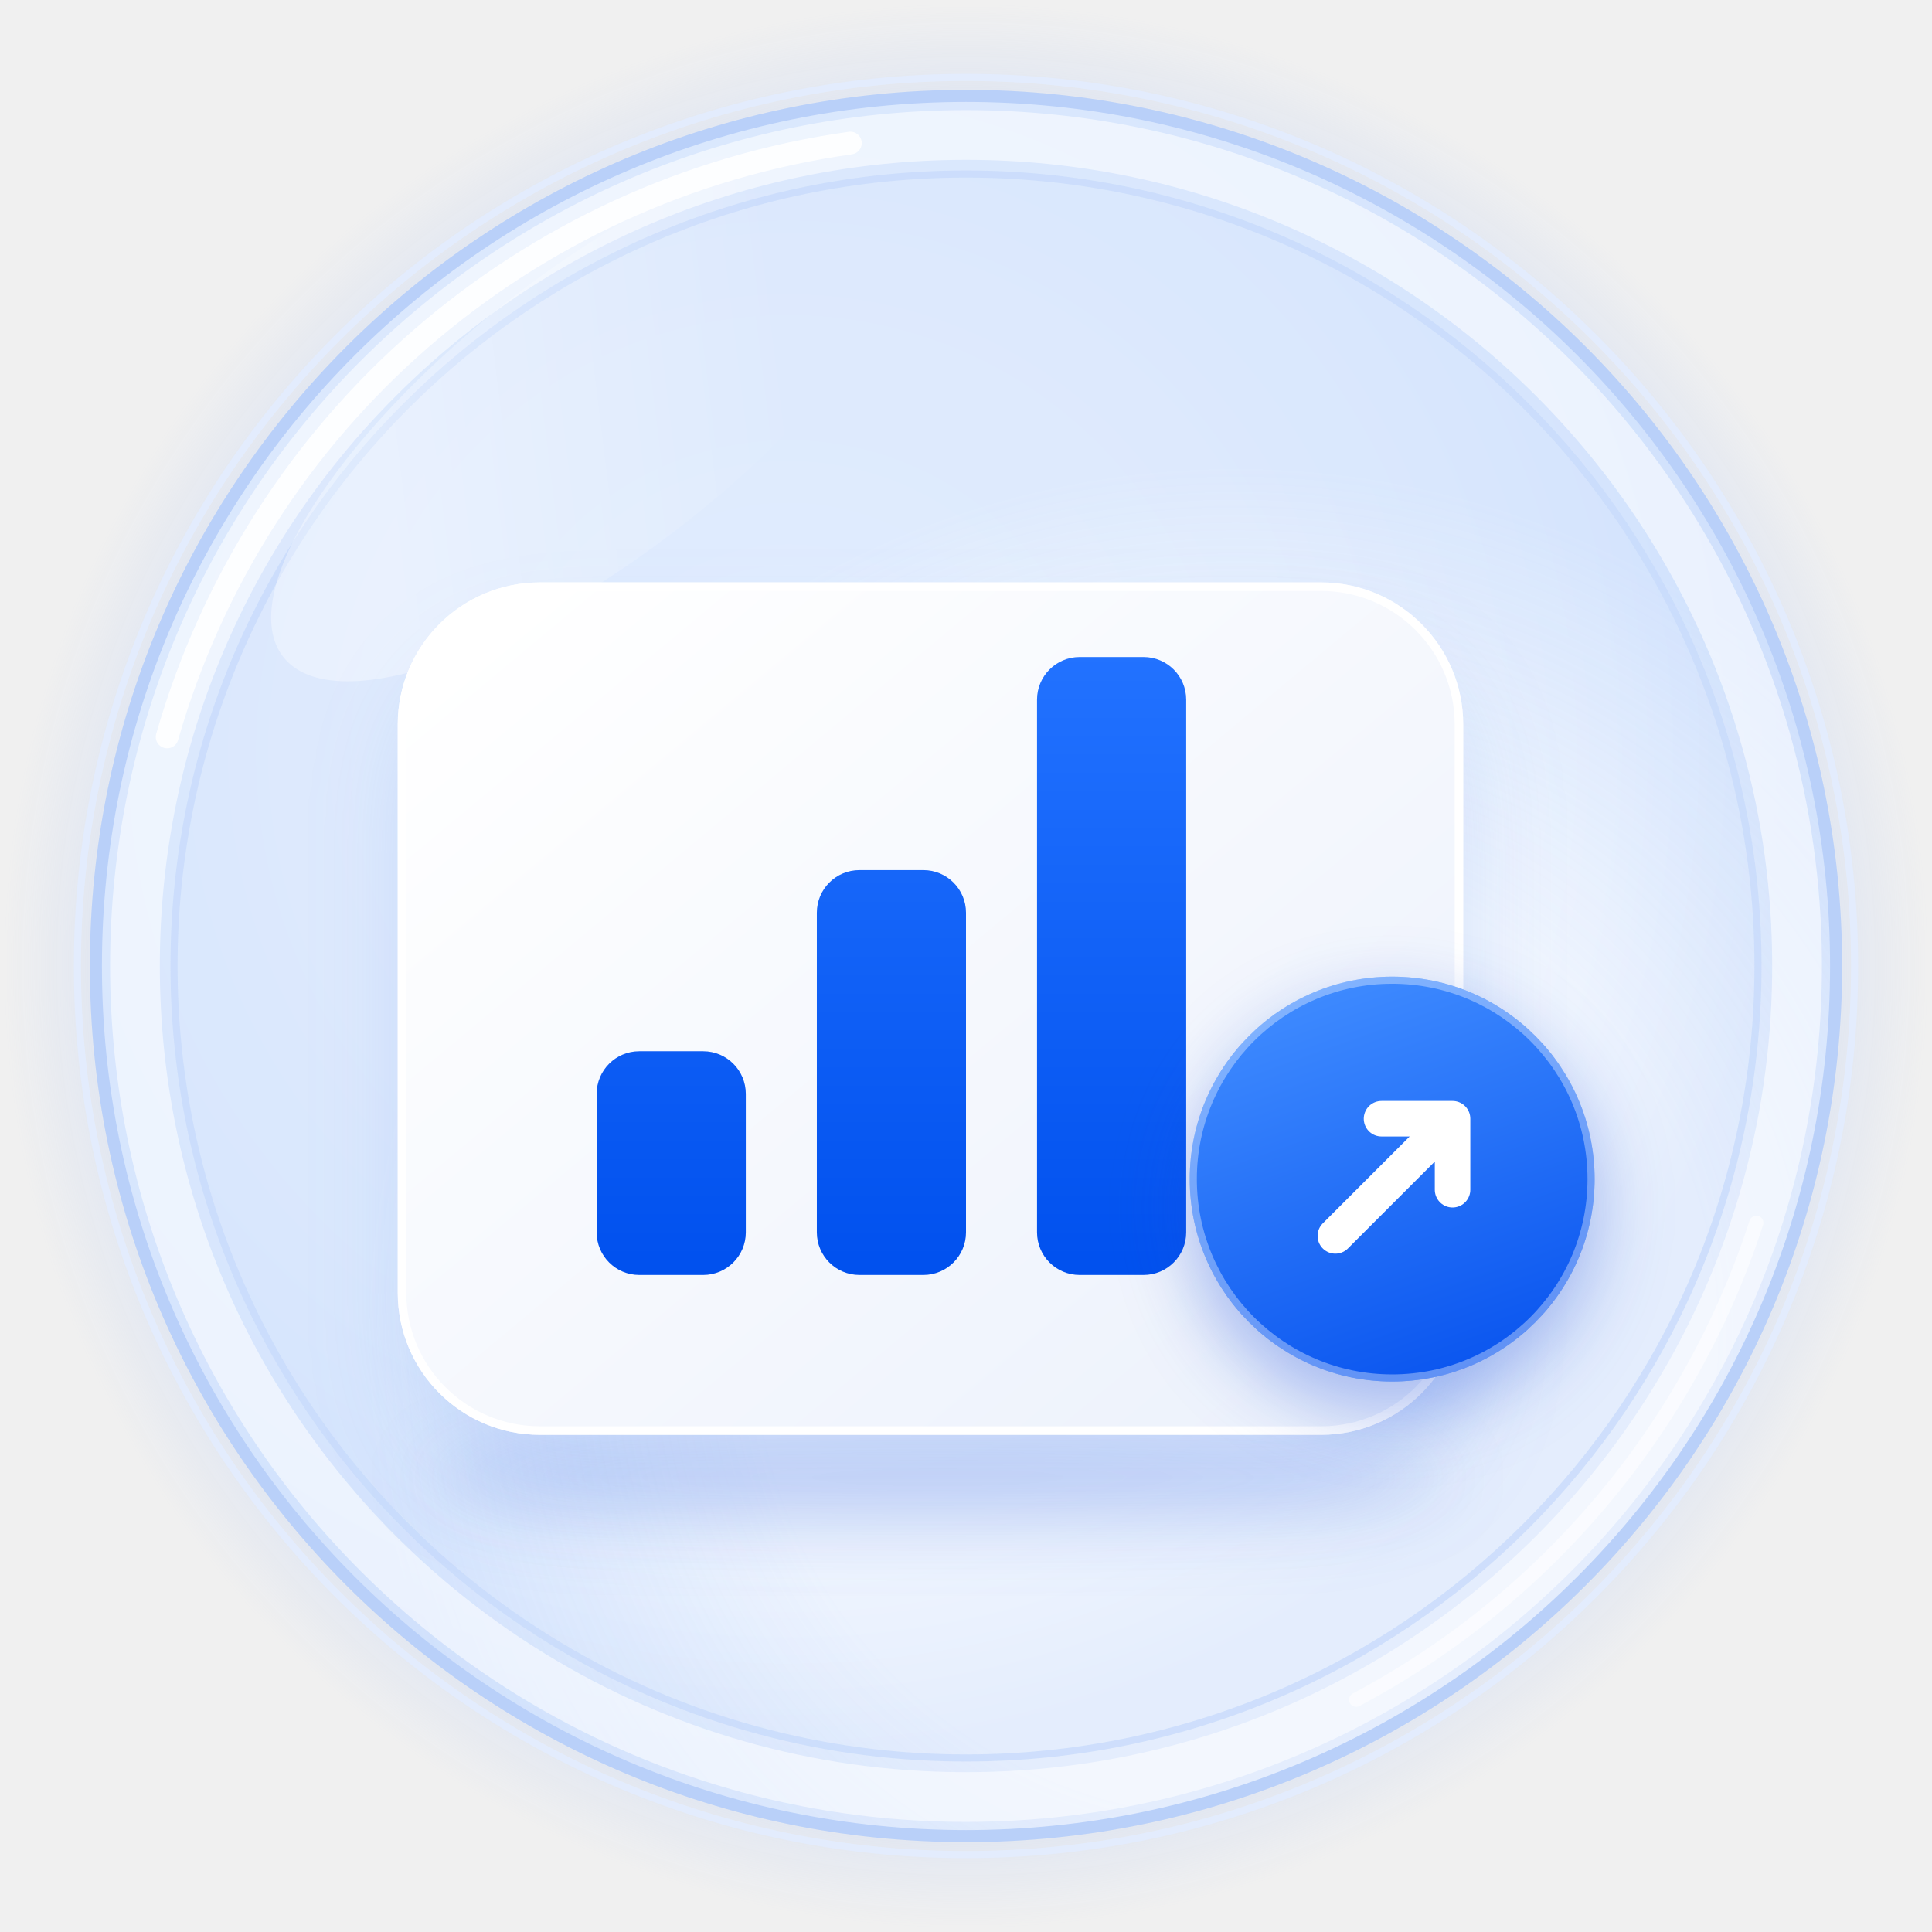
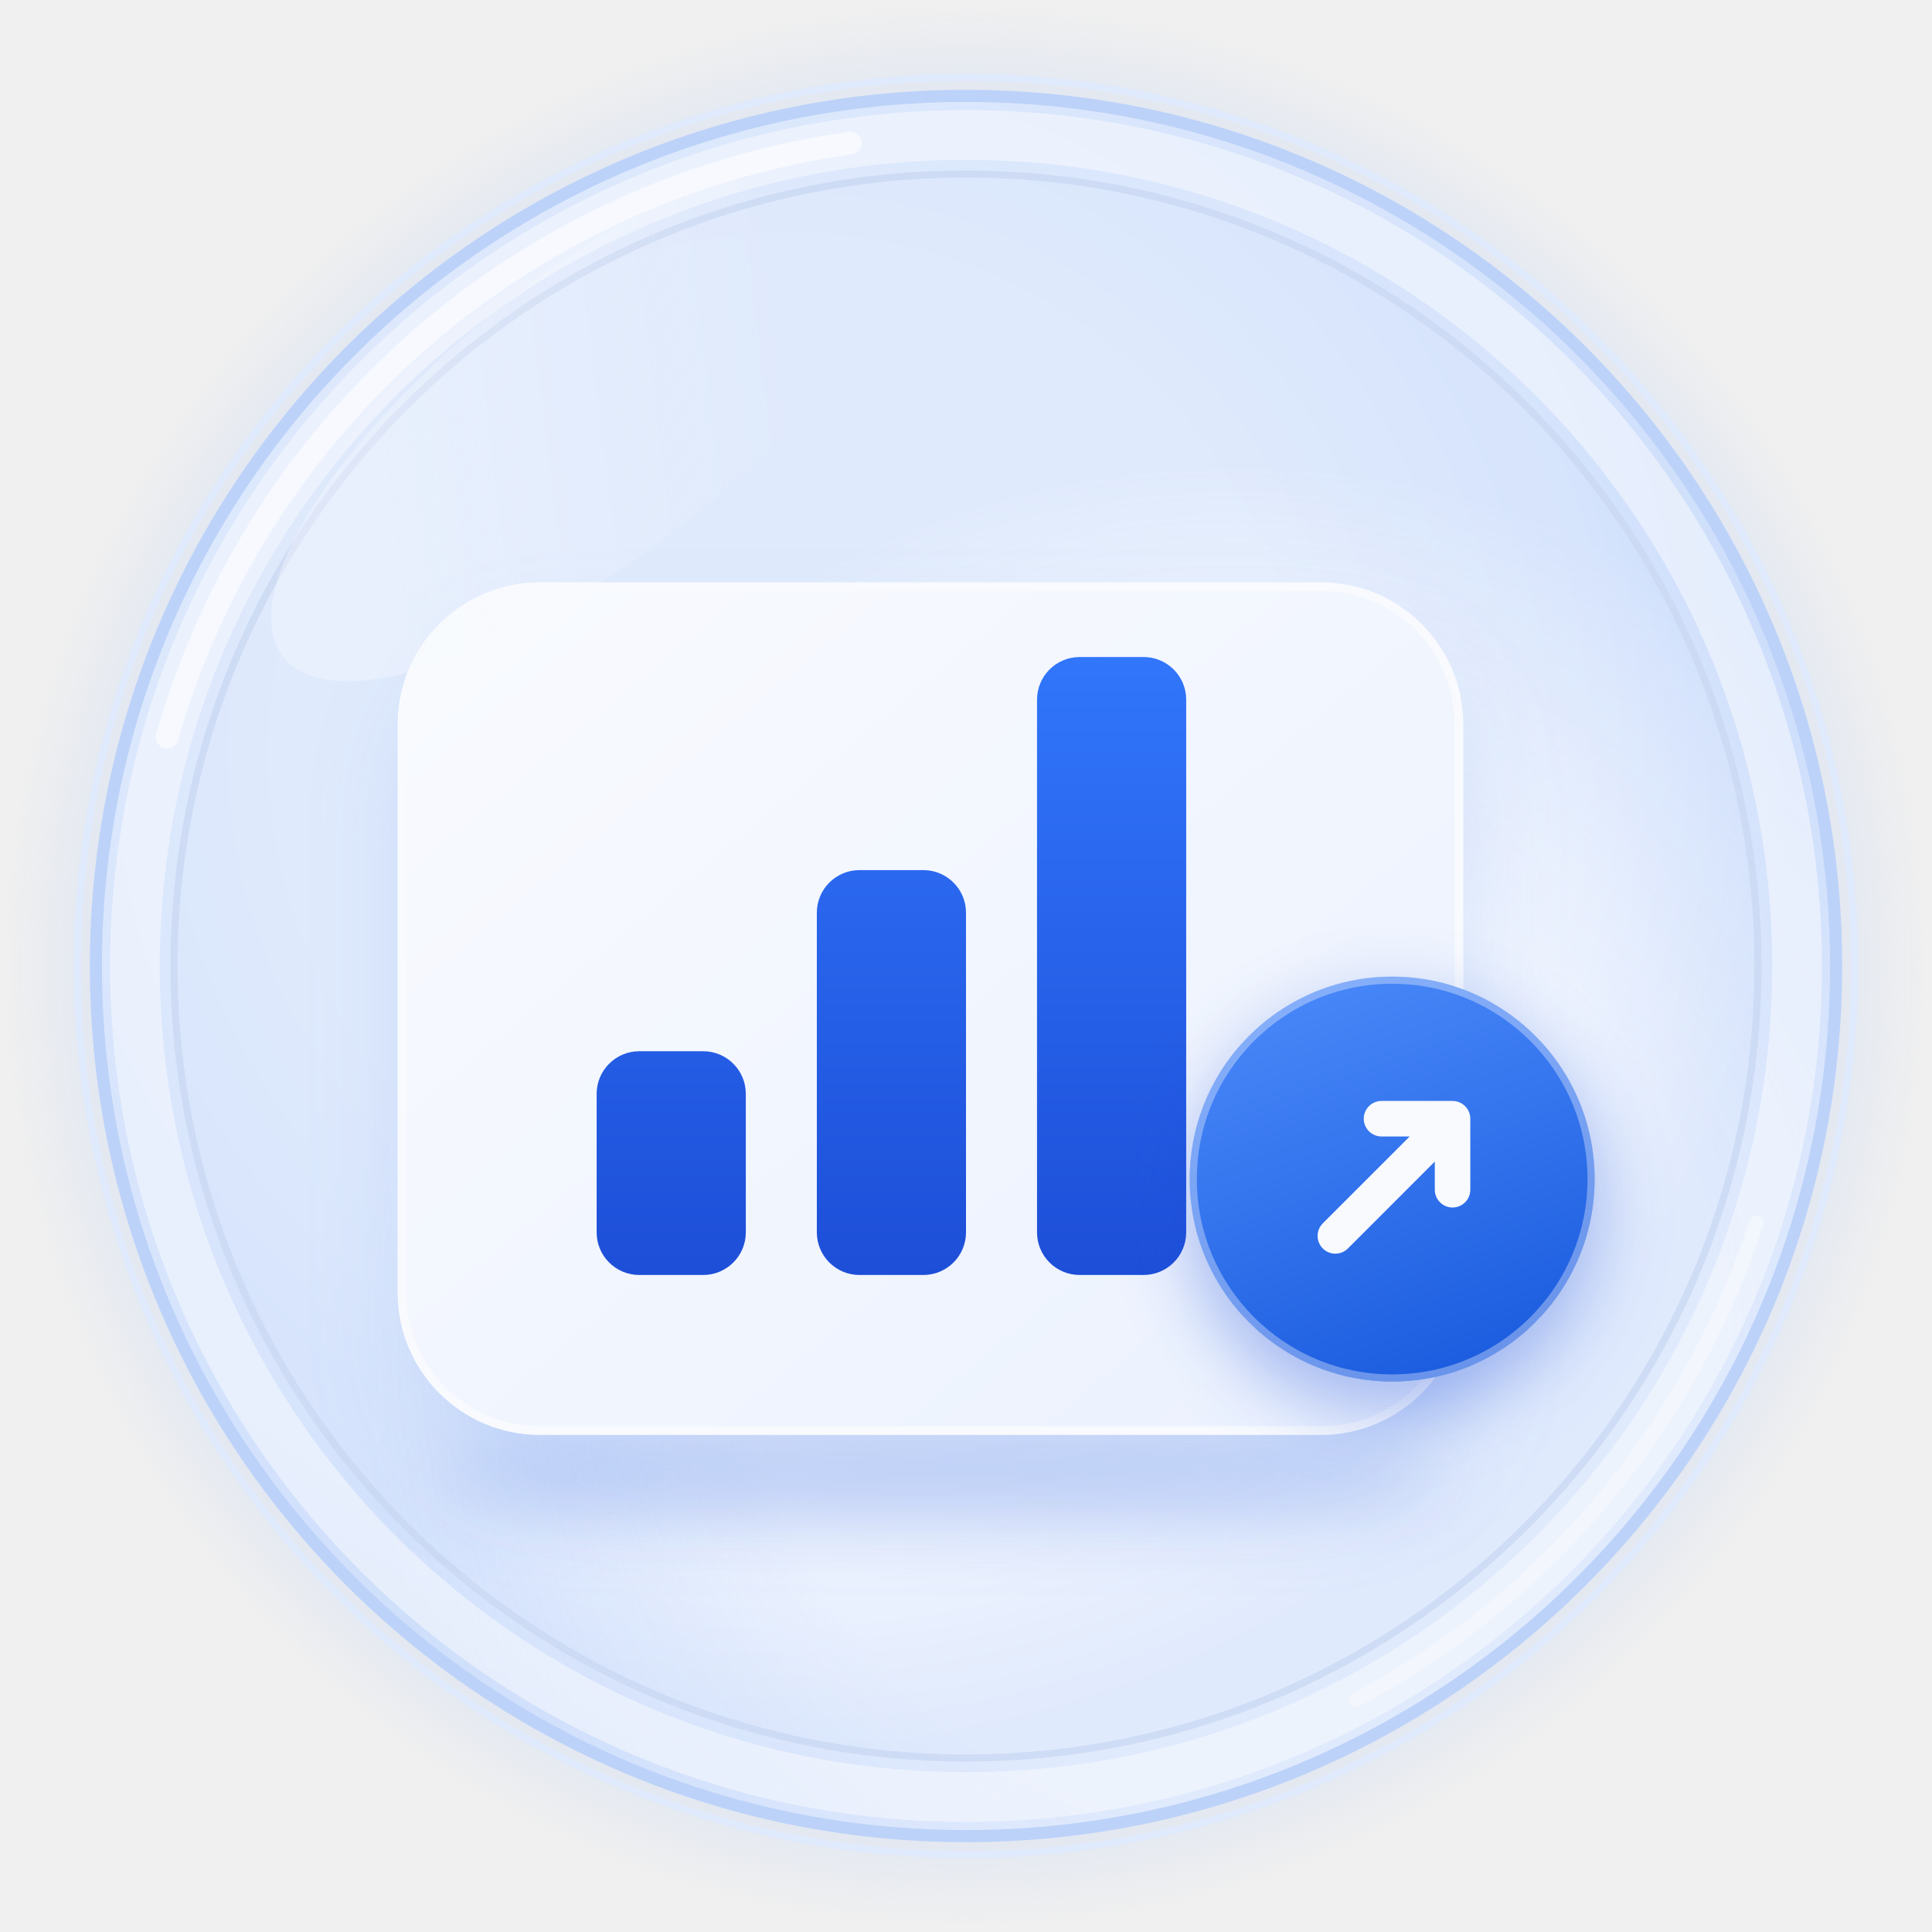
<svg xmlns="http://www.w3.org/2000/svg" width="272" height="272" viewBox="-136 -136 272 272">
  <defs>
    <linearGradient id="sfera-risultati-sf6" x1="-60" x2="40" y1="-54" y2="66" gradientUnits="userSpaceOnUse">
-       <stop offset="0" stop-color="#FFF" />
-       <stop offset="1" stop-color="#EDF2FC" />
+       <stop offset="0" stop-color="#F8FAFE" />
+       <stop offset="1" stop-color="#ECF2FE" />
    </linearGradient>
    <linearGradient id="sfera-risultati-sf7" x1="0" x2="0" y1="-44" y2="44" gradientUnits="userSpaceOnUse">
-       <stop offset="0" stop-color="#2272FF" />
-       <stop offset="1" stop-color="#0050EE" />
+       <stop offset="0" stop-color="#3176FB" />
+       <stop offset="1" stop-color="#1D4ED8" />
    </linearGradient>
    <linearGradient id="sfera-risultati-sf8" x1="50" x2="70" y1="2" y2="58" gradientUnits="userSpaceOnUse">
-       <stop offset="0" stop-color="#3F8BFF" />
-       <stop offset="1" stop-color="#0A55EF" />
+       <stop offset="0" stop-color="#4887F8" />
+       <stop offset="1" stop-color="#1B5CDF" />
    </linearGradient>
    <linearGradient id="sfera-risultati-sf10" x1="-80" x2="-30" y1="-90" y2="-60" gradientUnits="userSpaceOnUse">
-       <stop offset="0" stop-color="#FFF" stop-opacity=".35" />
-       <stop offset="1" stop-color="#FFF" stop-opacity="0" />
+       <stop offset="0" stop-color="#F8FAFE" stop-opacity=".35" />
+       <stop offset="1" stop-color="#F8FAFE" stop-opacity="0" />
    </linearGradient>
    <radialGradient id="sfera-risultati-rd1" cx="0" cy="0" r="135.5" gradientUnits="userSpaceOnUse">
-       <stop offset="0" stop-color="#9DBBF6" stop-opacity="0" />
-       <stop offset=".86" stop-color="#9DBBF6" stop-opacity="0" />
-       <stop offset=".91" stop-color="#9DBBF6" stop-opacity=".16" />
-       <stop offset="1" stop-color="#9DBBF6" stop-opacity="0" />
+       <stop offset="0" stop-color="#9FBEF8" stop-opacity="0" />
+       <stop offset=".86" stop-color="#9FBEF8" stop-opacity="0" />
+       <stop offset=".91" stop-color="#9FBEF8" stop-opacity=".16" />
+       <stop offset="1" stop-color="#9FBEF8" stop-opacity="0" />
    </radialGradient>
    <radialGradient id="sfera-risultati-rd2" cx="-25" cy="-30" r="140.88" gradientUnits="userSpaceOnUse">
-       <stop offset="0" stop-color="#FCFDFF" />
-       <stop offset=".5" stop-color="#F6F9FE" />
-       <stop offset=".82" stop-color="#EEF4FE" />
-       <stop offset="1" stop-color="#E4EDFD" />
+       <stop offset="0" stop-color="#F8FAFE" />
+       <stop offset=".5" stop-color="#F8FAFE" />
+       <stop offset=".82" stop-color="#ECF2FE" />
+       <stop offset="1" stop-color="#E0EAFD" />
    </radialGradient>
    <radialGradient id="sfera-risultati-rd3" cx="38" cy="52" r="122.5" gradientUnits="userSpaceOnUse">
-       <stop offset=".55" stop-color="#78AAFA" stop-opacity="0" />
-       <stop offset="1" stop-color="#78AAFA" stop-opacity=".2" />
+       <stop offset=".55" stop-color="#7FABF6" stop-opacity="0" />
+       <stop offset="1" stop-color="#7FABF6" stop-opacity=".2" />
    </radialGradient>
    <filter id="sfera-risultati-bl4" width="312" height="312" x="-156" y="-156" color-interpolation-filters="sRGB" filterUnits="userSpaceOnUse">
      <feGaussianBlur stdDeviation="5" />
    </filter>
    <filter id="sfera-risultati-bl5" width="312" height="312" x="-156" y="-156" color-interpolation-filters="sRGB" filterUnits="userSpaceOnUse">
      <feGaussianBlur stdDeviation="7" />
    </filter>
    <clipPath id="sfera-risultati-cl9">
      <circle r="121.5" />
    </clipPath>
  </defs>
  <g id="sfera-risultati">
    <g id="sfera-vetro">
      <circle id="alone" cx="0" cy="0" r="135.5" fill="url(#sfera-risultati-rd1)" />
      <circle id="disco" cx="0" cy="0" r="122.5" fill="url(#sfera-risultati-rd2)" />
      <circle id="disco-azzurro" cx="0" cy="0" r="122.5" fill="url(#sfera-risultati-rd3)" />
-       <circle id="banda-luce" cx="0" cy="0" r="117" fill="none" stroke="#FFF" stroke-linecap="round" stroke-linejoin="round" stroke-width="7" opacity=".55" />
-       <circle id="anello-interno" cx="0" cy="0" r="111.5" fill="none" stroke="#C8DBFB" stroke-linecap="round" stroke-linejoin="round" stroke-width="1" opacity=".8" />
-       <circle id="bordo" cx="0" cy="0" r="122.5" fill="none" stroke="#B9D0F9" stroke-linecap="round" stroke-linejoin="round" stroke-width="1.7" />
-       <circle id="bordo-esterno" cx="0" cy="0" r="125.1" fill="none" stroke="#E3ECFD" stroke-linecap="round" stroke-linejoin="round" stroke-width="1" />
+       <circle id="banda-luce" cx="0" cy="0" r="117" fill="none" stroke="#F8FAFE" stroke-linecap="round" stroke-linejoin="round" stroke-width="7" opacity=".55" />
+       <circle id="anello-interno" cx="0" cy="0" r="111.5" fill="none" stroke="#CBD8F3" stroke-linecap="round" stroke-linejoin="round" stroke-width="1" opacity=".8" />
+       <circle id="bordo" cx="0" cy="0" r="122.5" fill="none" stroke="#BCD2F9" stroke-linecap="round" stroke-linejoin="round" stroke-width="1.7" />
+       <circle id="bordo-esterno" cx="0" cy="0" r="125.1" fill="none" stroke="#E0EAFD" stroke-linecap="round" stroke-linejoin="round" stroke-width="1" />
    </g>
    <g id="oggetto">
      <ellipse id="ombra" cx="-4" cy="72" fill="#1D4ED8" filter="url(#sfera-risultati-bl4)" opacity=".18" rx="72" ry="6" />
-       <rect id="ombra-scheda" width="148" height="118" x="-78" y="-52" fill="#5B8DEF" filter="url(#sfera-risultati-bl5)" opacity=".2" rx="20" transform="translate(0 8)" />
+       <rect id="ombra-scheda" width="148" height="118" x="-78" y="-52" fill="#5E8FED" filter="url(#sfera-risultati-bl5)" opacity=".2" rx="20" transform="translate(0 8)" />
      <rect id="scheda" width="150" height="120" x="-80" y="-54" fill="url(#sfera-risultati-sf6)" rx="20" />
-       <rect id="scheda-bordo" width="148.8" height="118.8" x="-79.4" y="-53.4" fill="none" stroke="#FFF" stroke-linecap="round" stroke-linejoin="round" stroke-width="1.2" rx="19.4" />
+       <rect id="scheda-bordo" width="148.8" height="118.8" x="-79.4" y="-53.4" fill="none" stroke="#F8FAFE" stroke-linecap="round" stroke-linejoin="round" stroke-width="1.2" rx="19.4" />
      <rect id="barra-1" width="21" height="31.5" x="-52" y="12" fill="url(#sfera-risultati-sf7)" rx="6" />
      <rect id="barra-2" width="21" height="57" x="-21" y="-13.5" fill="url(#sfera-risultati-sf7)" rx="6" />
      <rect id="barra-3" width="21" height="87" x="10" y="-43.5" fill="url(#sfera-risultati-sf7)" rx="6" />
      <circle id="ombra-badge" cx="60" cy="30" r="29" fill="#1D4ED8" filter="url(#sfera-risultati-bl4)" opacity=".35" transform="translate(0 4)" />
      <circle id="badge" cx="60" cy="30" r="28.5" fill="url(#sfera-risultati-sf8)" />
-       <circle cx="60" cy="30" r="28" fill="none" stroke="#FFF" stroke-linecap="round" stroke-linejoin="round" opacity=".35" />
-       <path id="freccia" fill="none" stroke="#FFF" stroke-linecap="round" stroke-linejoin="round" stroke-width="5" d="m52 38 16-16m-9.5-.5h10v10" />
+       <circle cx="60" cy="30" r="28" fill="none" stroke="#F8FAFE" stroke-linecap="round" stroke-linejoin="round" opacity=".35" />
+       <path id="freccia" fill="none" stroke="#F8FAFE" stroke-linecap="round" stroke-linejoin="round" stroke-width="5" d="m52 38 16-16m-9.5-.5h10v10" />
    </g>
-     <path id="riflesso-bordo" fill="none" stroke="#FFF" stroke-linecap="round" stroke-linejoin="round" stroke-width="3.2" d="M-112.47-32.25a117 117 0 0 1 96.19-83.61" opacity=".9" />
-     <path id="riflesso-bordo-2" fill="none" stroke="#FFF" stroke-linecap="round" stroke-linejoin="round" stroke-width="2" d="M111.27 36.15a117 117 0 0 1-56.34 67.15" opacity=".55" />
+     <path id="riflesso-bordo" fill="none" stroke="#F8FAFE" stroke-linecap="round" stroke-linejoin="round" stroke-width="3.2" d="M-112.47-32.25a117 117 0 0 1 96.19-83.61" opacity=".9" />
+     <path id="riflesso-bordo-2" fill="none" stroke="#F8FAFE" stroke-linecap="round" stroke-linejoin="round" stroke-width="2" d="M111.27 36.15a117 117 0 0 1-56.34 67.15" opacity=".55" />
    <g id="riflesso-morbido" clip-path="url(#sfera-risultati-cl9)">
      <ellipse cx="-52" cy="-78" fill="url(#sfera-risultati-sf10)" rx="56" ry="20" transform="rotate(-38 -52 -78)" />
    </g>
  </g>
</svg>
